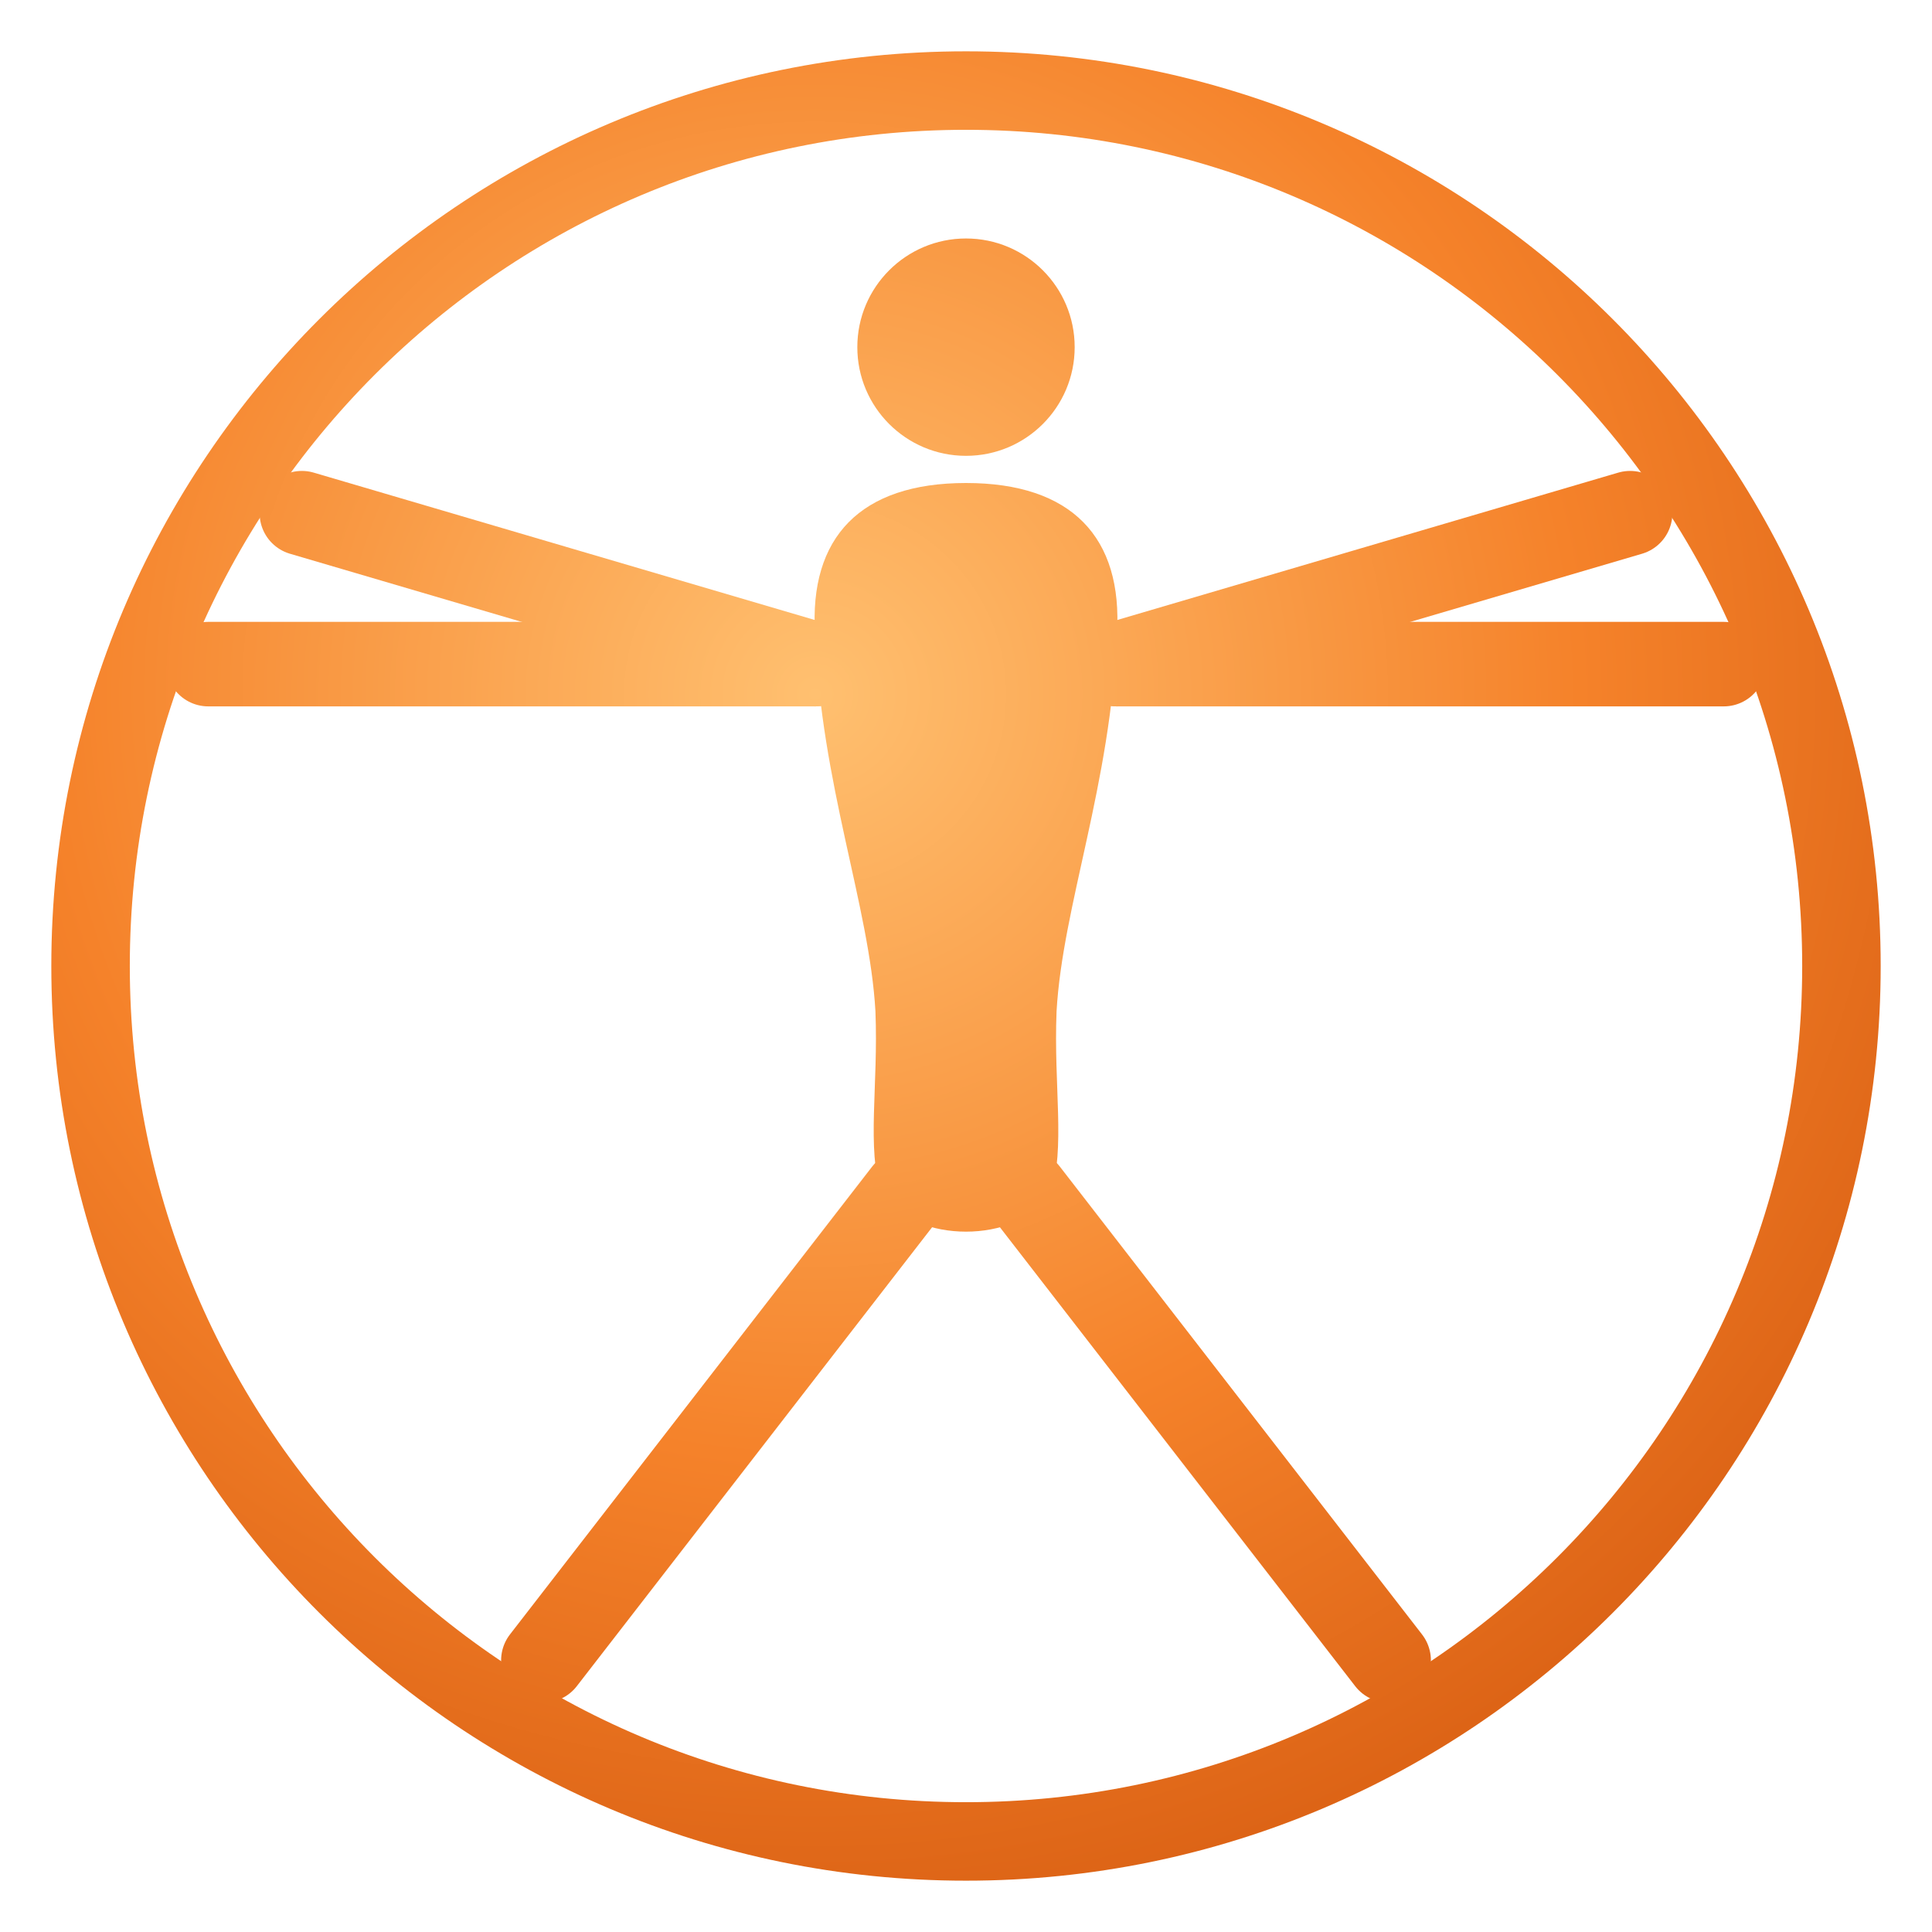
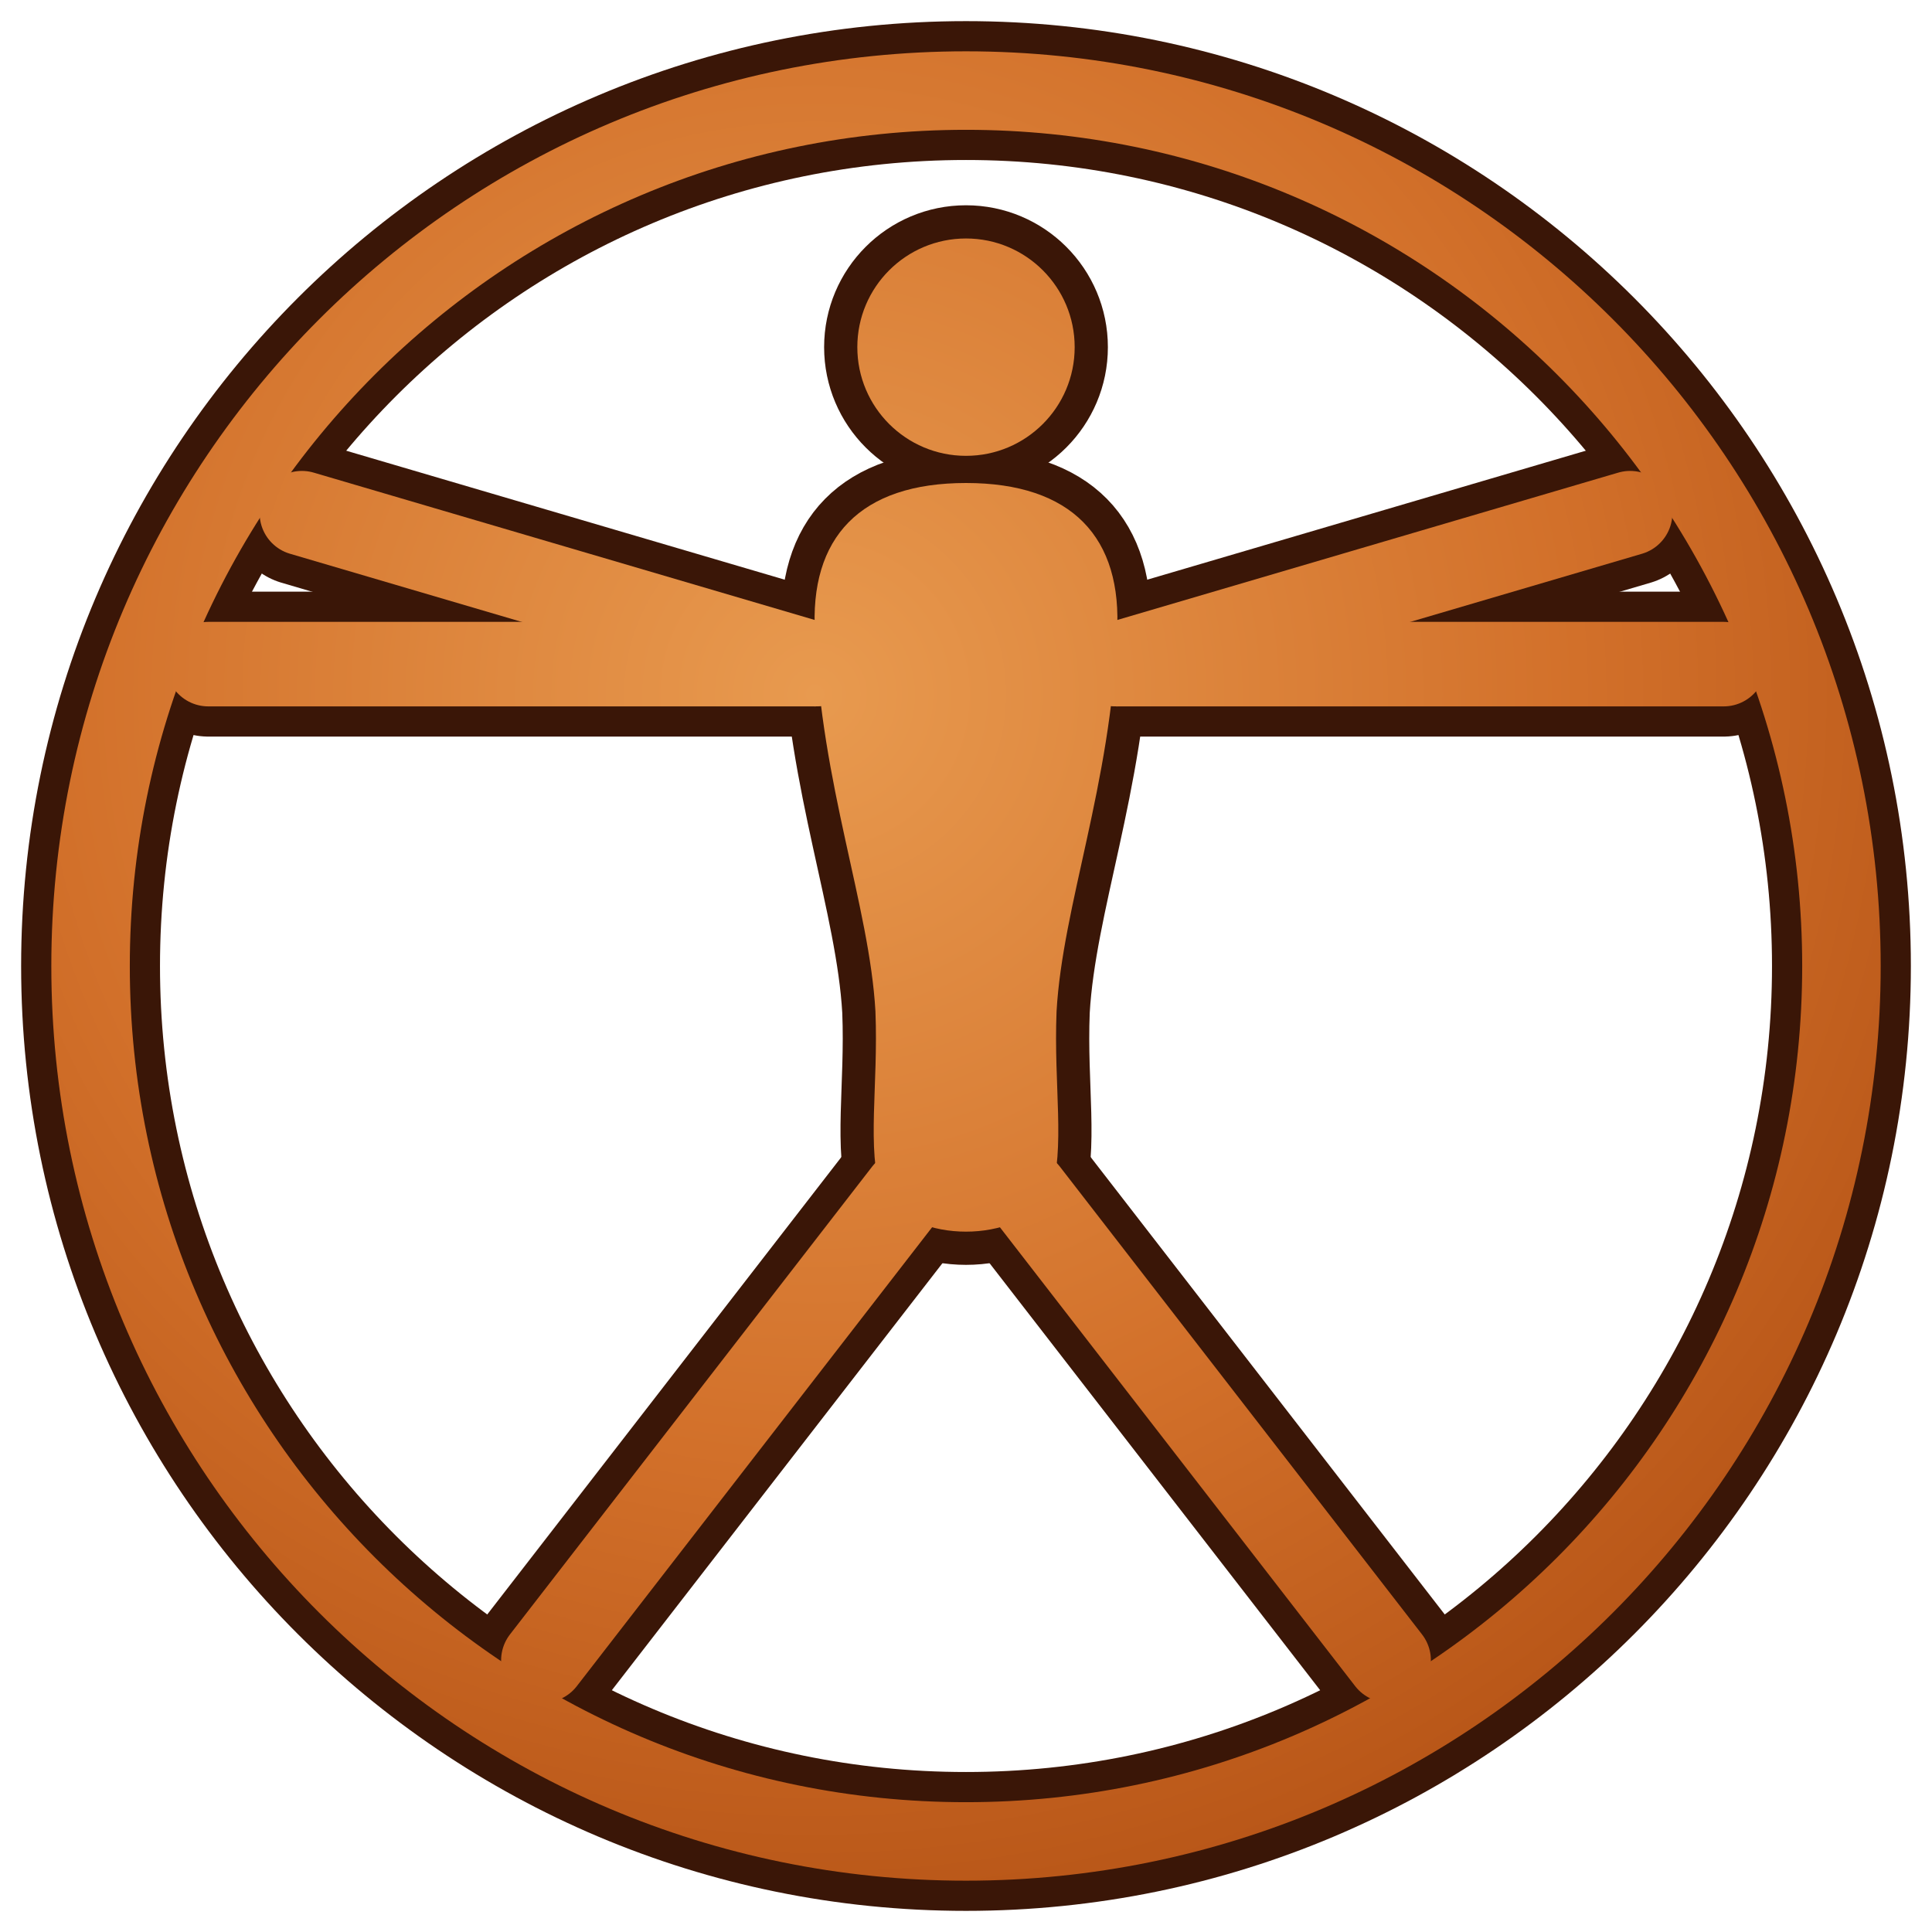
- <svg xmlns="http://www.w3.org/2000/svg" width="26" height="26" viewBox="0 0 64 64">
+ <svg xmlns="http://www.w3.org/2000/svg" width="16" height="16" viewBox="0 0 64 64">
  <defs>
    <radialGradient id="humanity" gradientUnits="userSpaceOnUse" cx="27" cy="23" r="46">
-       <stop offset="0" stop-color="#ffc070" />
-       <stop offset="0.55" stop-color="#f5822a" />
-       <stop offset="1" stop-color="#d4590f" />
+       <stop offset="0" stop-color="#e89a4f" />
+       <stop offset="0.55" stop-color="#d2702a" />
+       <stop offset="1" stop-color="#b04e12" />
    </radialGradient>
  </defs>
+   <g fill="#3a1607" stroke="#3a1607" stroke-linecap="round" stroke-linejoin="round">
+     <circle cx="32" cy="32" r="29" fill="none" stroke-width="4.6" />
+     <g fill="none" stroke-width="4.8">
+       <line x1="27" y1="22" x2="10" y2="17" />
+       <line x1="27" y1="22" x2="6.9" y2="22" />
+       <line x1="37" y1="22" x2="54" y2="17" />
+       <line x1="37" y1="22" x2="57.1" y2="22" />
+       <line x1="30" y1="39.5" x2="18" y2="55" />
+       <line x1="34" y1="39.5" x2="46" y2="55" />
+     </g>
+     <circle cx="32" cy="11.5" r="3.6" stroke-width="2.2" />
+     <path d="M32 16              C28.5 16 26.8 17.8 27 21              C27.2 26 28.8 30 29 33.5              C29.1 36 28.7 38 29.2 39.6              C30.4 41.2 33.6 41.2 34.8 39.6              C35.3 38 34.9 36 35 33.5              C35.2 30 36.8 26 37 21              C37.2 17.8 35.5 16 32 16 Z" stroke-width="2.2" />
+   </g>
  <circle cx="32" cy="32" r="29" fill="none" stroke="url(#humanity)" stroke-width="2.6" />
  <g fill="none" stroke="url(#humanity)" stroke-width="2.8" stroke-linecap="round">
    <line x1="27" y1="22" x2="10" y2="17" />
    <line x1="27" y1="22" x2="6.9" y2="22" />
    <line x1="37" y1="22" x2="54" y2="17" />
    <line x1="37" y1="22" x2="57.1" y2="22" />
    <line x1="30" y1="39.5" x2="18" y2="55" />
    <line x1="34" y1="39.5" x2="46" y2="55" />
  </g>
  <circle cx="32" cy="11.5" r="3.6" fill="url(#humanity)" />
  <path d="M32 16            C28.5 16 26.8 17.8 27 21            C27.2 26 28.8 30 29 33.5            C29.1 36 28.7 38 29.2 39.6            C30.4 41.2 33.6 41.2 34.8 39.6            C35.3 38 34.9 36 35 33.5            C35.2 30 36.8 26 37 21            C37.2 17.8 35.5 16 32 16 Z" fill="url(#humanity)" />
</svg>
